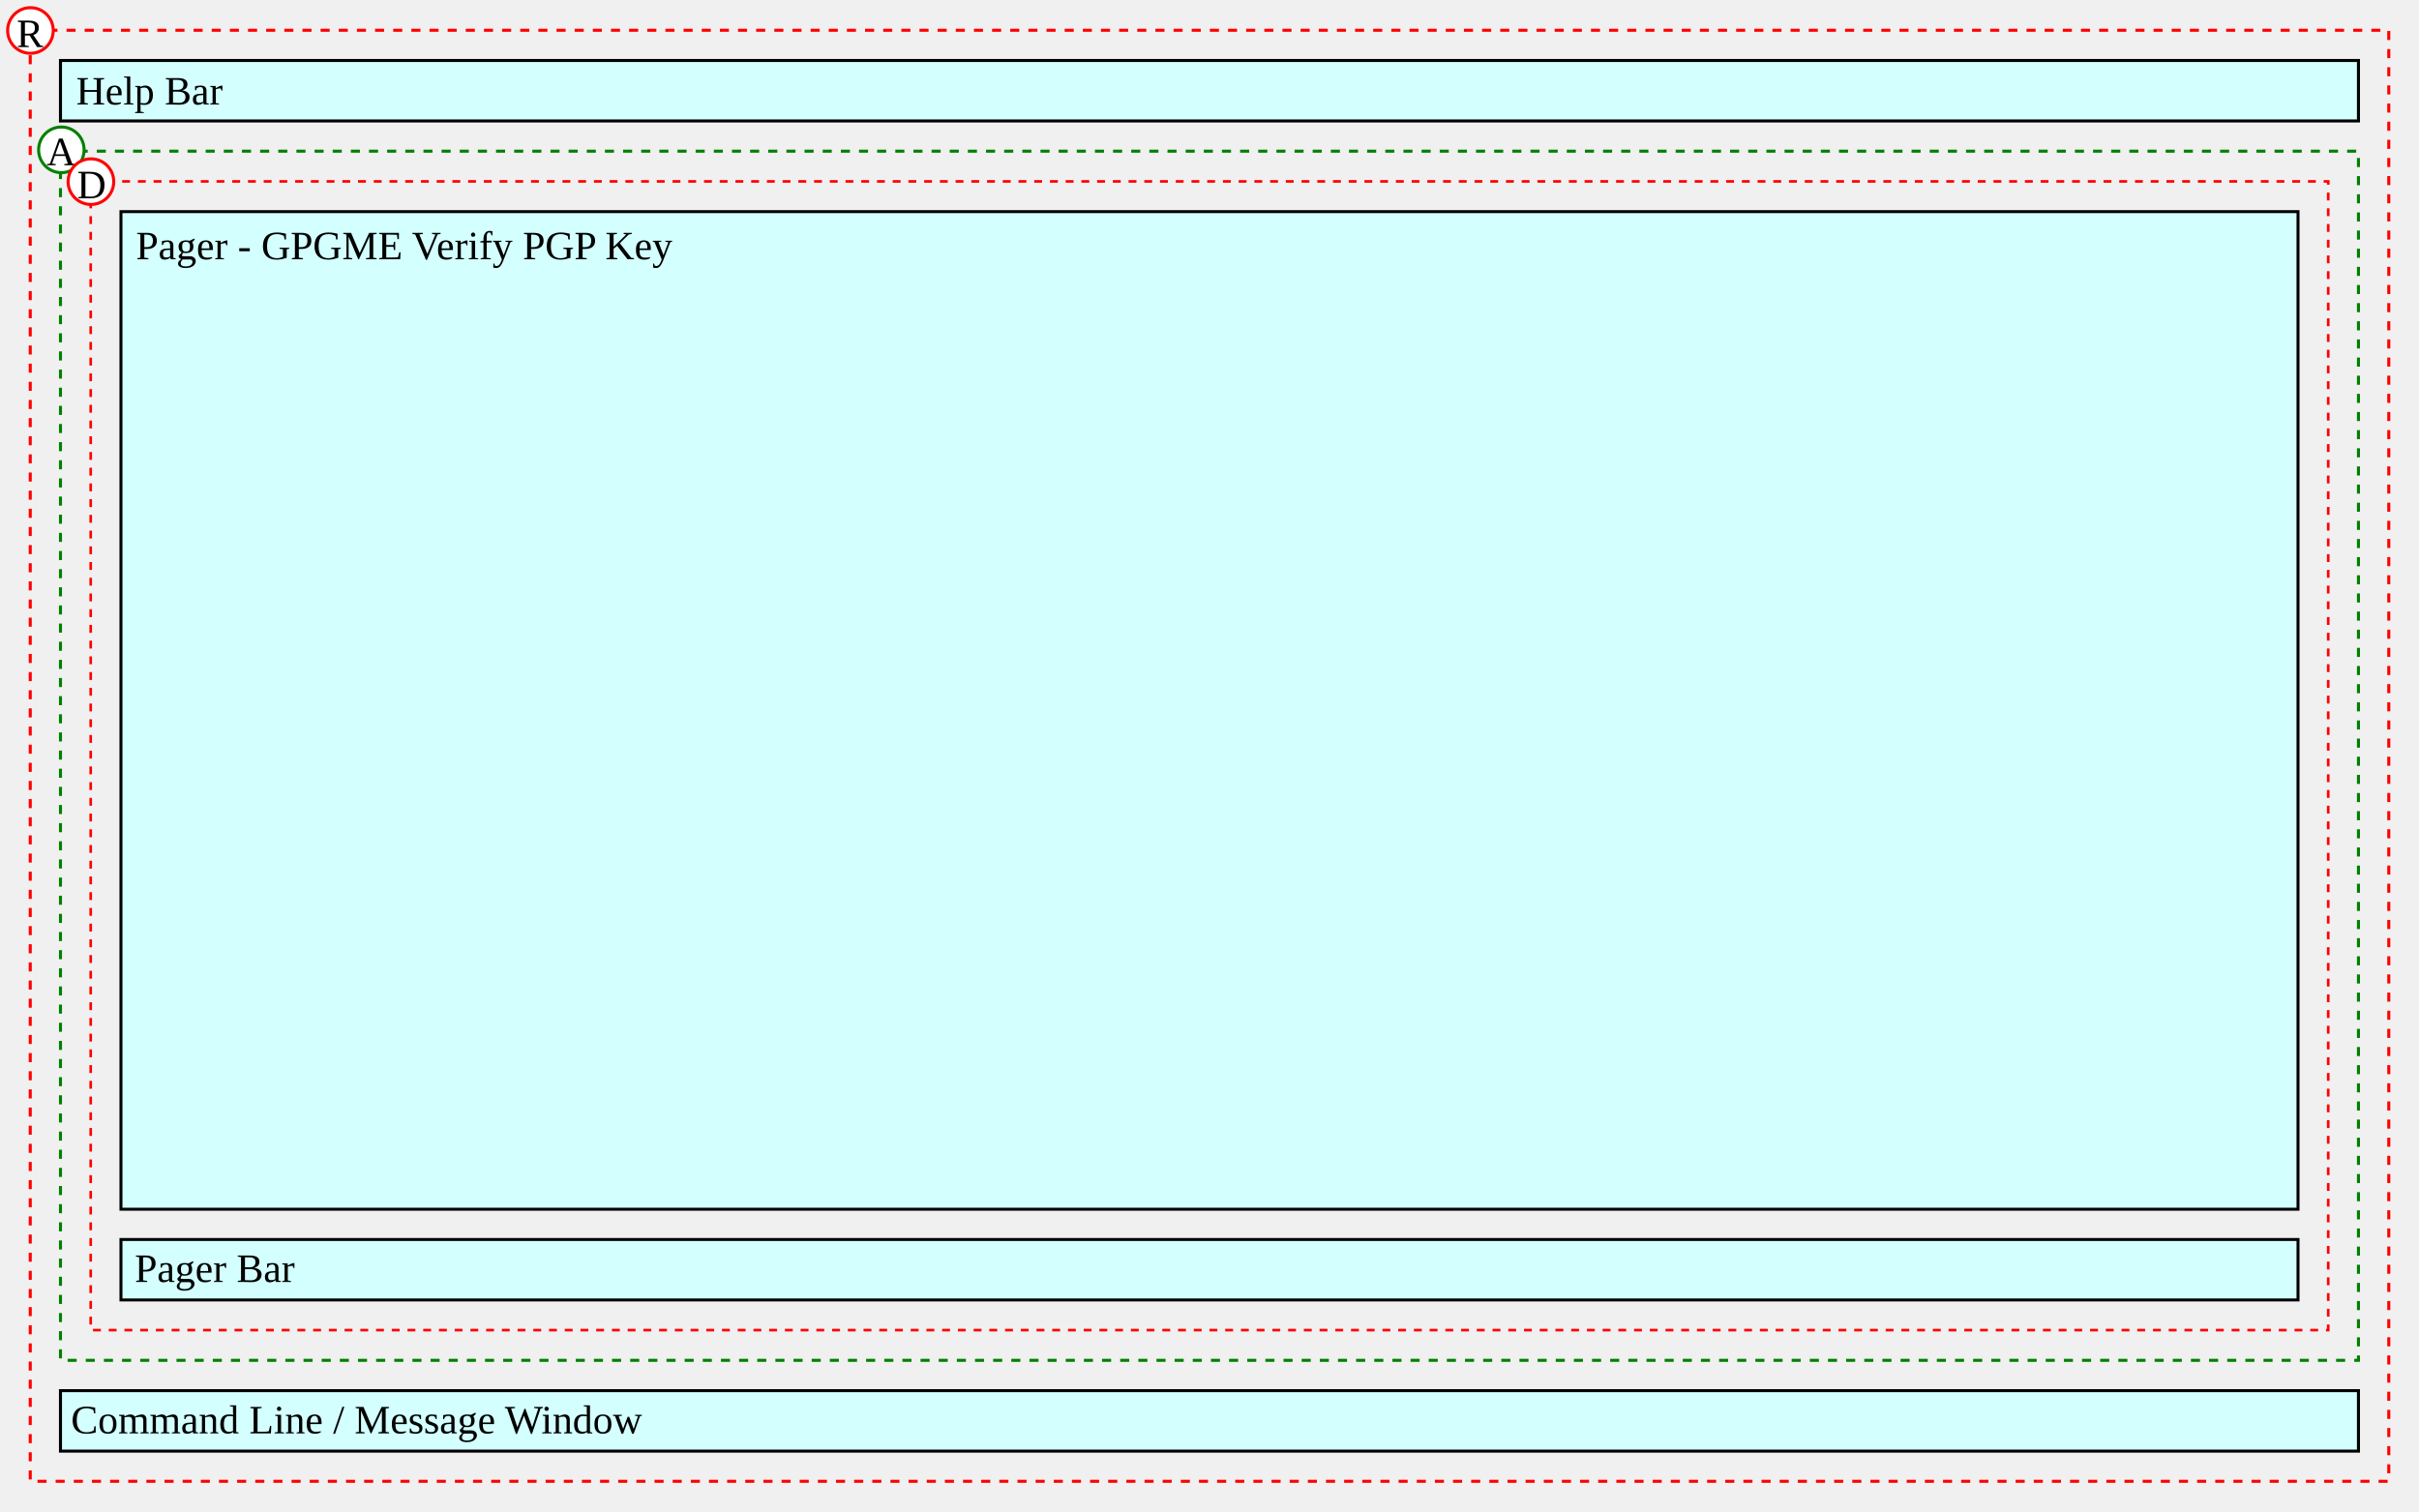
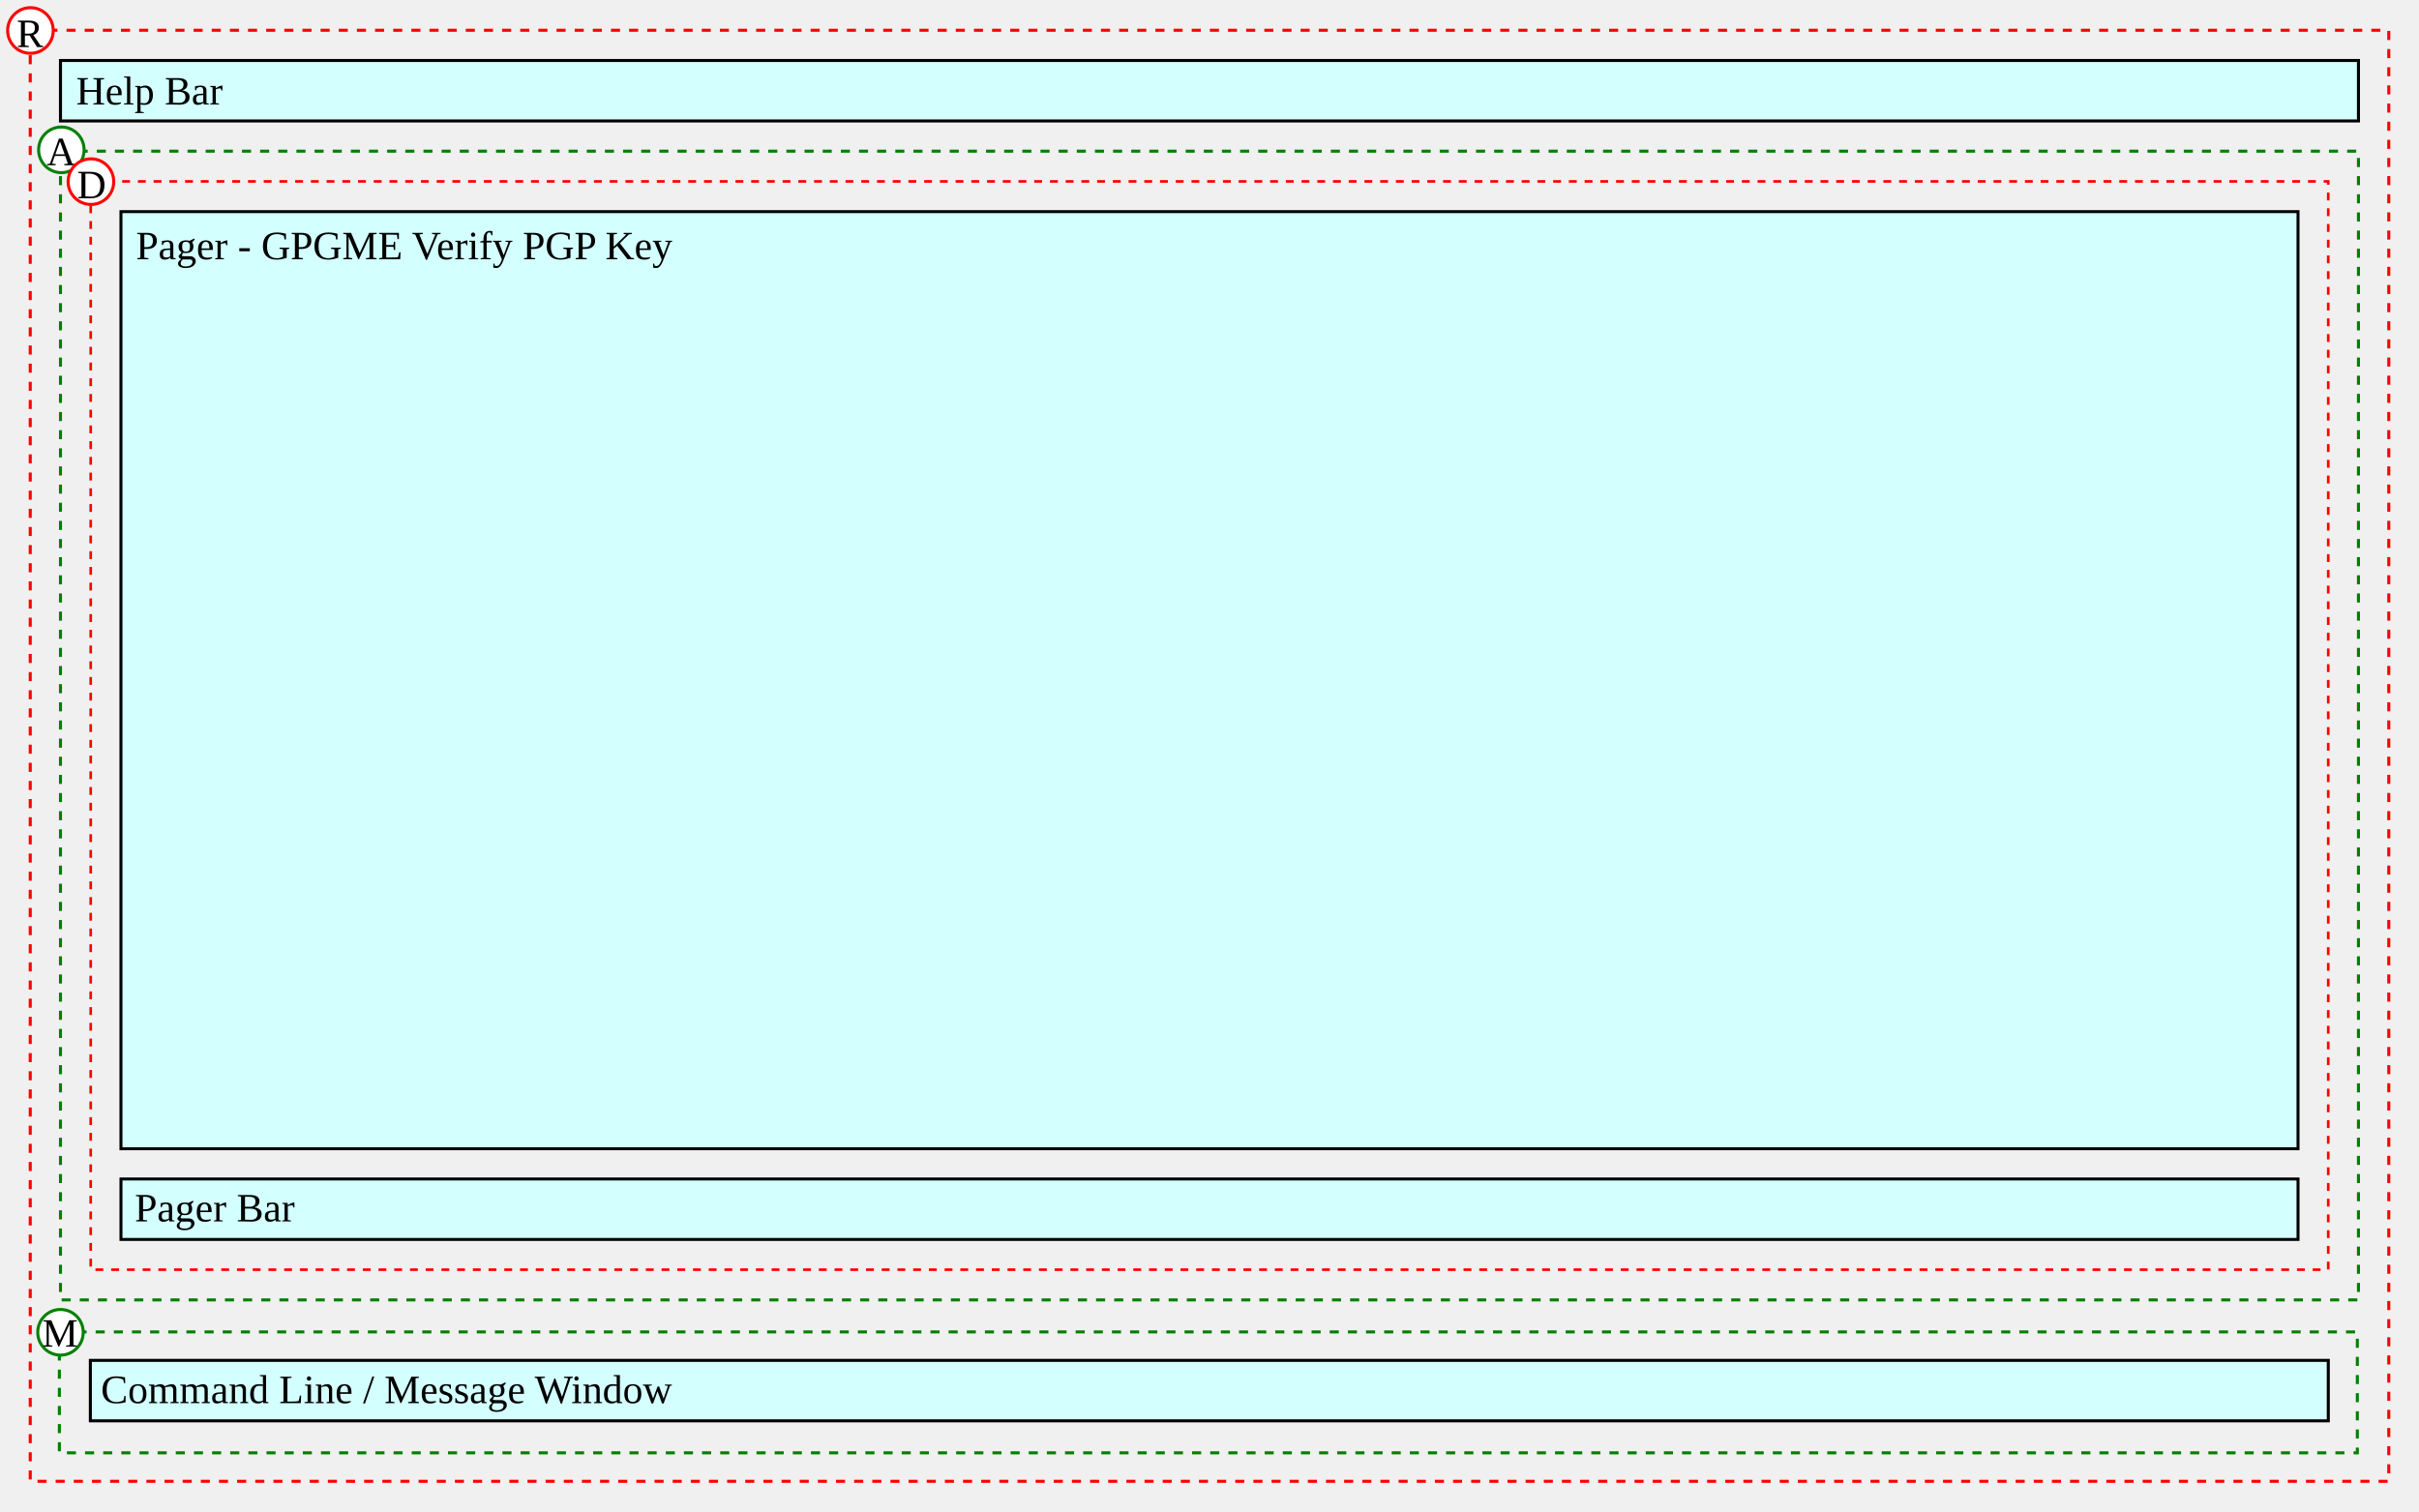
<svg xmlns="http://www.w3.org/2000/svg" id="svg1167" viewBox="0 0 211.67 132.29" version="1.1" height="500" width="800">
  <defs id="defs1171" />
-   <g id="g1165" transform="translate(12.817 -77.777)">
-     <g id="g1103" stroke-width=".265">
-       <rect id="rect1097" stroke-dasharray="0.794,0.794" stroke="#f00" fill="none" height="127" width="206.38" y="80.423" x="-10.171" />
-       <rect id="rect1099" stroke-dasharray="0.794, 0.794" stroke="#008000" fill="none" height="105.83" width="201.08" y="91.006" x="-7.525" />
-       <rect id="rect1101" stroke="#000" fill="#d3ffff" height="5.292" width="201.08" y="199.49" x="-7.525" />
-     </g>
-     <g id="g1113" transform="translate(29.104 84.667)">
-       <g id="g1111" transform="translate(-29.104 -84.667)">
-         <rect id="rect1105" stroke-width=".265" stroke="#000" fill="#d3ffff" height="5.292" width="201.08" y="83.069" x="-7.525" />
-         <text id="text1109" xml:space="preserve" style="line-height:1.25" stroke-width=".265" font-size="3.528px" fill="#000000" y="86.922" x="-6.158">
-           <tspan id="tspan1107" stroke-width=".265" y="86.922" x="-6.158">Help Bar</tspan>
-         </text>
-       </g>
-     </g>
-     <rect id="rect1115" stroke-width=".26" stroke="#000" fill="#d3ffff" height="87.313" width="190.5" y="96.298" x="-2.233" />
-     <text id="text1119" xml:space="preserve" style="line-height:1.25" stroke-width="0.265" font-size="3.528px" fill="#000000" y="100.47" x="-0.922">
-       <tspan id="tspan1117" stroke-width="0.265" y="100.47" x="-0.922">Pager - GPGME Verify PGP Key</tspan>
-     </text>
-     <text id="text1123" xml:space="preserve" style="line-height:1.25" stroke-width=".265" font-size="3.528px" fill="#000000" y="203.23" x="-6.602">
-       <tspan id="tspan1121" stroke-width=".265" y="203.23" x="-6.602">Command Line / Message Window</tspan>
-     </text>
-     <g id="g1131" transform="translate(-17.988 8.4706)">
-       <ellipse id="ellipse1125" stroke-width=".265" stroke="#f00" fill="#fff" ry="1.996" rx="1.996" cy="71.973" cx="7.835" />
-       <text id="text1129" xml:space="preserve" style="line-height:1.25" stroke-width=".265" font-size="3.528px" fill="#000000" y="73.426" x="6.617">
-         <tspan id="tspan1127" stroke-width=".265" fill="#000000" y="73.426" x="6.617">R</tspan>
-       </text>
-     </g>
-     <g id="g1139" transform="translate(-20.578 18.93)">
-       <ellipse id="ellipse1133" stroke-width=".265" stroke="#008000" fill="#fff" ry="1.997" rx="1.99" cy="71.959" cx="13.13" />
-       <text id="text1137" xml:space="preserve" style="line-height:1.25" stroke-width=".265" font-size="3.528px" fill="#000000" y="73.305" x="11.841">
-         <tspan id="tspan1135" stroke-width=".265" fill="#000000" y="73.305" x="11.841">A</tspan>
-       </text>
-     </g>
-     <rect id="rect1141" stroke-width=".26" stroke="#000" fill="#d3ffff" height="5.292" width="190.5" y="186.26" x="-2.233" />
-     <text id="text1145" xml:space="preserve" style="line-height:1.25" stroke-width=".265" font-size="3.528px" fill="#000000" y="189.977" x="-1.031">
-       <tspan id="tspan1143" stroke-width=".265" y="189.977" x="-1.031">Pager Bar</tspan>
-     </text>
-     <rect id="rect1147" stroke-width=".229" stroke-dasharray="0.688, 0.688" stroke="#f00" fill="none" height="100.54" width="195.79" y="93.652" x="-4.879" />
-     <g id="g1163" transform="translate(-12.696 21.7)">
-       <ellipse id="ellipse1149" stroke-width=".265" stroke="#f00" fill="#fff" ry="1.996" rx="1.996" cy="71.973" cx="7.835" />
-       <text id="text1153" xml:space="preserve" style="line-height:1.25" stroke-width=".265" font-size="3.528px" fill="#000000" y="73.426" x="6.617">
-         <tspan id="tspan1151" stroke-width=".265" fill="#000000" y="73.426" x="6.617">D</tspan>
-       </text>
-       <g id="g1161" font-size="10.583px" font-family="sans-serif">
-         <text id="text1155" xml:space="preserve" style="line-height:1.25;shape-inside:url(#rect374);white-space:pre;" />
-         <text id="text1157" xml:space="preserve" style="line-height:1.25;shape-inside:url(#rect380);white-space:pre;" />
-         <text id="text1159" xml:space="preserve" style="line-height:1.25;shape-inside:url(#rect386);white-space:pre;" />
-       </g>
-     </g>
-   </g>
+   <rect id="rect1097" stroke-dasharray="0.794, 0.794" stroke="#ff0000" fill="none" height="127" width="206.38" y="2.646" x="2.646" style="stroke-width:0.265" />
+   <rect id="rect1099" stroke-dasharray="0.794, 0.794" stroke="#008000" fill="none" height="100.542" width="201.08" y="13.229" x="5.292" style="stroke-width:0.265" />
+   <rect id="rect1105" stroke-width="0.265" stroke="#000000" fill="#d3ffff" height="5.292" width="201.08" y="5.292" x="5.292" />
+   <text id="text1109" xml:space="preserve" style="line-height:1.25" stroke-width="0.265" font-size="3.528px" fill="#000000" y="9.145" x="6.659">
+     <tspan id="tspan1107" stroke-width="0.265" y="9.145" x="6.659">Help Bar</tspan>
+   </text>
+   <rect id="rect1115" stroke-width="0.26" stroke="#000000" fill="#d3ffff" height="82.02" width="190.5" y="18.521" x="10.584" />
+   <text id="text1119" xml:space="preserve" style="line-height:1.25" stroke-width="0.265" font-size="3.528px" fill="#000000" y="22.693" x="11.895">
+     <tspan id="tspan1117" stroke-width="0.265" y="22.693" x="11.895">Pager - GPGME Verify PGP Key</tspan>
+   </text>
+   <circle id="ellipse1125" stroke-width="0.265" stroke="#ff0000" fill="#ffffff" cy="2.667" cx="2.664" r="1.996" />
+   <text id="text1129" xml:space="preserve" style="line-height:1.25" stroke-width="0.265" font-size="3.528px" fill="#000000" y="4.119" x="1.446">
+     <tspan id="tspan1127" stroke-width="0.265" fill="#000000" y="4.119" x="1.446">R</tspan>
+   </text>
+   <ellipse id="ellipse1133" stroke-width="0.265" stroke="#008000" fill="#ffffff" ry="1.997" rx="1.99" cy="13.112" cx="5.369" />
+   <text id="text1137" xml:space="preserve" style="line-height:1.25" stroke-width="0.265" font-size="3.528px" fill="#000000" y="14.458" x="4.08">
+     <tspan id="tspan1135" stroke-width="0.265" fill="#000000" y="14.458" x="4.08">A</tspan>
+   </text>
+   <rect id="rect1141" stroke-width="0.26" stroke="#000000" fill="#d3ffff" height="5.292" width="190.5" y="103.187" x="10.585" />
+   <text id="text1145" xml:space="preserve" style="line-height:1.25" stroke-width="0.265" font-size="3.528px" fill="#000000" y="106.904" x="11.787">
+     <tspan id="tspan1143" stroke-width="0.265" y="106.904" x="11.787">Pager Bar</tspan>
+   </text>
+   <rect id="rect1147" stroke-width="0.229" stroke-dasharray="0.688, 0.688" stroke="#ff0000" fill="none" height="95.25" width="195.79" y="15.875" x="7.938" />
+   <circle id="ellipse1149" stroke-width="0.265" stroke="#ff0000" fill="#ffffff" cy="15.896" cx="7.956" r="1.996" />
+   <text id="text1153" xml:space="preserve" style="line-height:1.25" stroke-width="0.265" font-size="3.528px" fill="#000000" y="17.349" x="6.738">
+     <tspan id="tspan1151" stroke-width="0.265" fill="#000000" y="17.349" x="6.738">D</tspan>
+   </text>
+   <text id="text1155" xml:space="preserve" style="font-size:10.583px;line-height:1.25;font-family:sans-serif;white-space:pre;shape-inside:url(#rect374)" transform="translate(0.121,-56.077)" />
+   <text id="text1157" xml:space="preserve" style="font-size:10.583px;line-height:1.25;font-family:sans-serif;white-space:pre;shape-inside:url(#rect380)" transform="translate(0.121,-56.077)" />
+   <text id="text1159" xml:space="preserve" style="font-size:10.583px;line-height:1.25;font-family:sans-serif;white-space:pre;shape-inside:url(#rect386)" transform="translate(0.121,-56.077)" />
+   <rect x="5.195" y="116.572" width="201.08" height="10.584" fill="none" stroke="#008000" stroke-dasharray="0.794, 0.794" id="rect2-3" style="stroke-width:0.265" />
+   <rect x="7.907" y="119.063" width="195.825" height="5.292" fill="#d3ffff" stroke="#000000" id="rect3" style="stroke-width:0.265" />
+   <text x="8.831" y="122.803" fill="#000000" font-size="3.528px" stroke-width="0.265" style="line-height:1.25" xml:space="preserve" id="text6">
+     <tspan id="tspan1" x="-30.432" y="-55.124" style="stroke-width:0.265">
+       <tspan x="8.831" y="122.803" stroke-width="0.265" id="tspan6" />
+     </tspan>
+     <tspan id="tspan2" x="8.831" y="122.803" style="stroke-width:0.265">
+       <tspan x="8.831" y="122.803" stroke-width="0.265" id="tspan3">Command Line / Message Window</tspan>
+     </tspan>
+   </text>
+   <ellipse cx="5.293" cy="116.606" rx="1.99" ry="1.997" fill="#ffffff" stroke="#008000" stroke-width="0.265" id="ellipse7-5" />
+   <text x="3.693" y="117.865" fill="#000000" font-size="3.528px" stroke-width="0.265" style="line-height:1.25" xml:space="preserve" id="text8-3">
+     <tspan x="3.693" y="117.865" fill="#000000" stroke-width="0.265" id="tspan8-5">M</tspan>
+   </text>
</svg>
